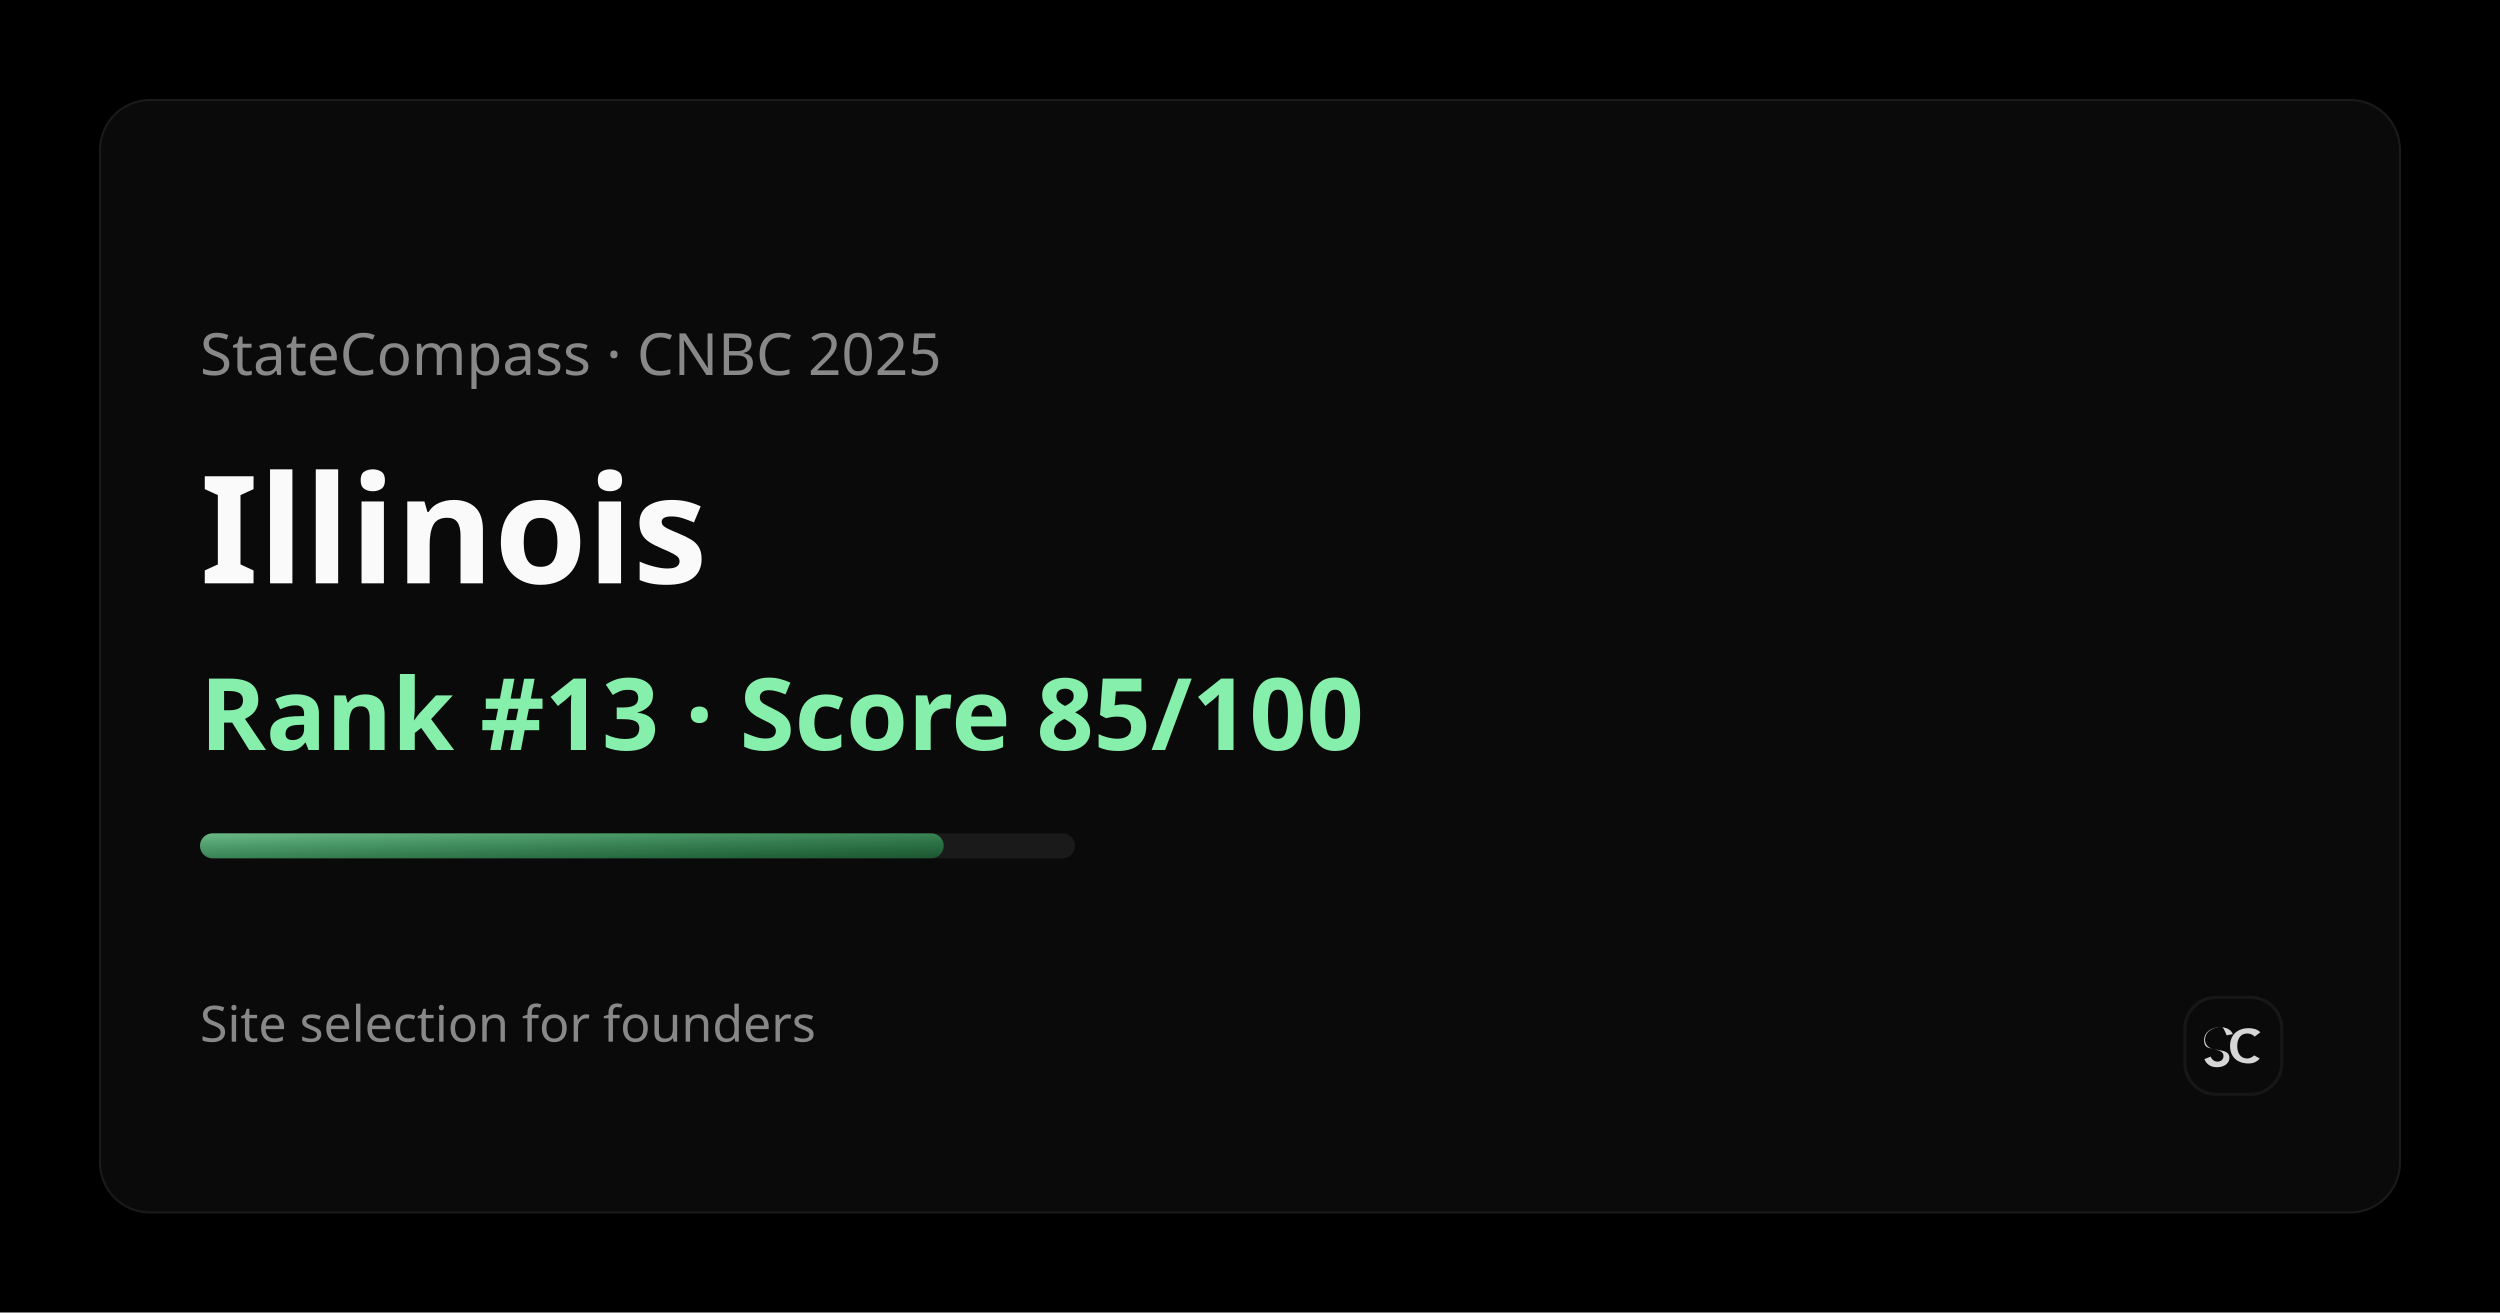
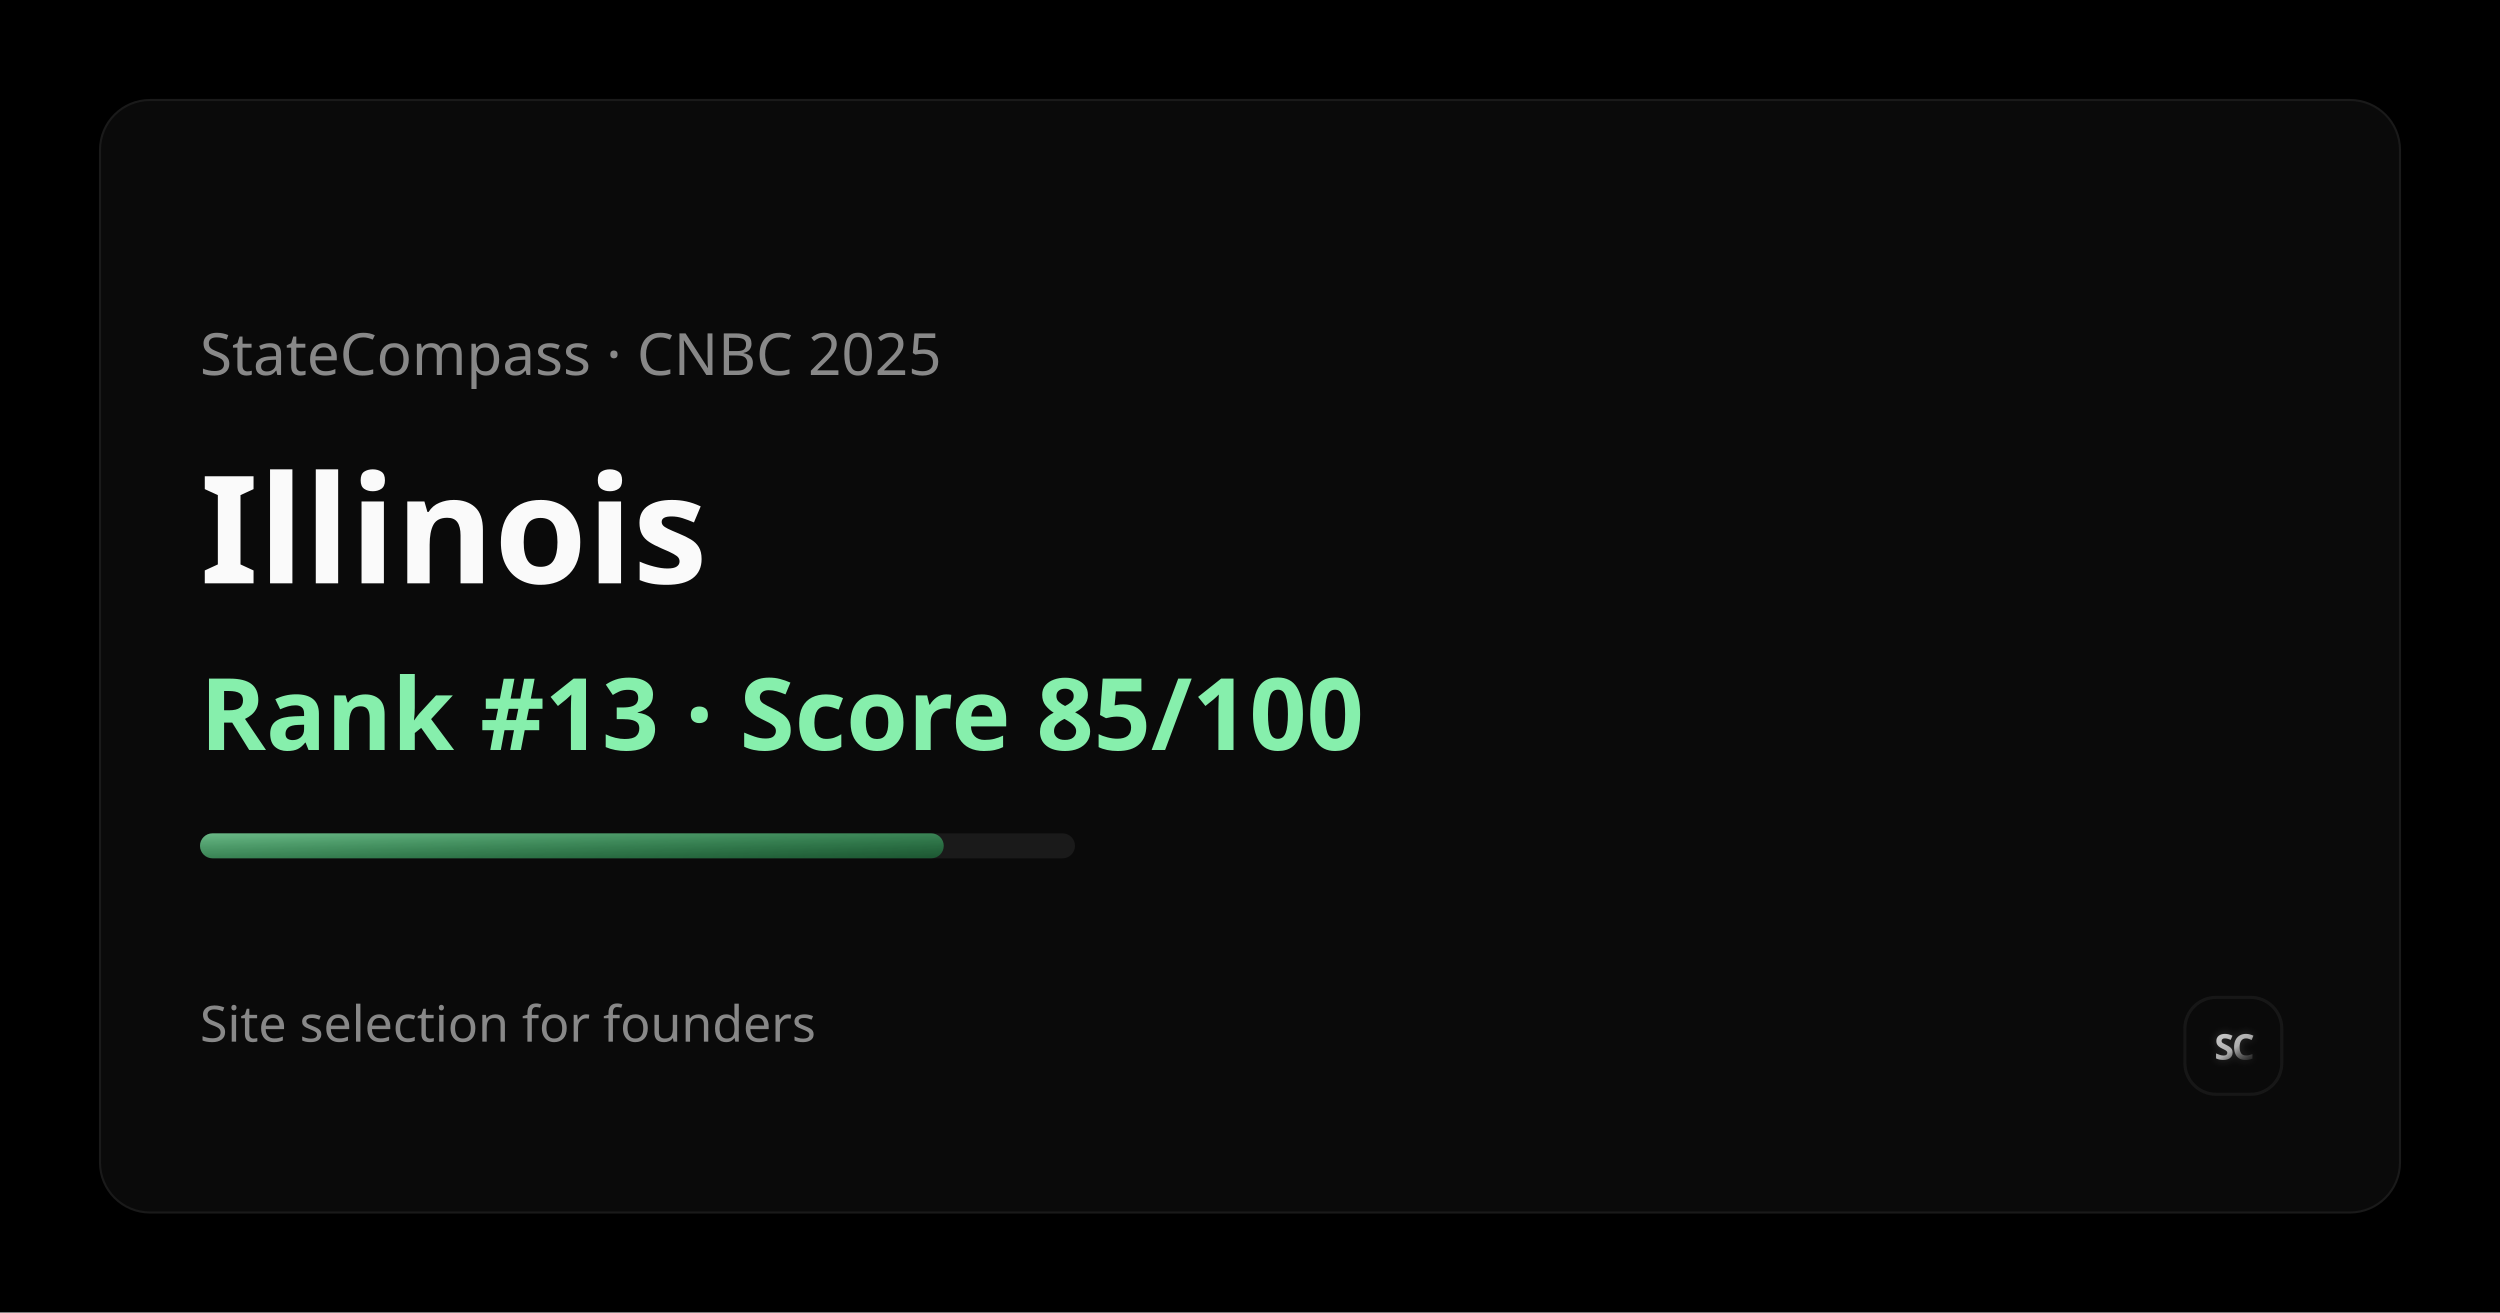
<svg xmlns="http://www.w3.org/2000/svg" width="1200" height="630" viewBox="0 0 1200 630">
  <defs>
    <linearGradient id="og-tier-green" x1="0%" y1="0%" x2="100%" y2="100%">
      <stop offset="0%" stop-color="#86efac" stop-opacity="0.75" />
      <stop offset="100%" stop-color="#22c55e" stop-opacity="0.35" />
    </linearGradient>
  </defs>
  <rect width="1200" height="630" fill="#000000" />
  <rect x="48" y="48" width="1104" height="534" rx="24" fill="#0a0a0a" stroke="#1a1a1a" />
  <text x="96" y="180" fill="#888888" font-family="system-ui,sans-serif" font-size="28">StateCompass · CNBC 2025</text>
  <text x="96" y="280" fill="#fafafa" font-family="system-ui,sans-serif" font-size="72" font-weight="700">Illinois</text>
  <text x="96" y="360" fill="#86efac" font-family="system-ui,sans-serif" font-size="48" font-weight="600">Rank #13 · Score 85/100</text>
  <rect x="96" y="400" width="420" height="12" rx="6" fill="#1a1a1a" />
  <rect x="96" y="400" width="357" height="12" rx="6" fill="url(#og-tier-green)" />
  <text x="96" y="500" fill="#888888" font-family="system-ui,sans-serif" font-size="24">Site selection for founders</text>
+   <defs>
+     <linearGradient id="og-sc-dazzle" x1="0%" y1="0%" x2="100%" y2="100%">
+       <stop offset="0%" stop-color="#ffffff" stop-opacity="0.92" />
+       <stop offset="52%" stop-color="#fafafa" stop-opacity="0.78" />
+       <stop offset="100%" stop-color="#525252" stop-opacity="0.36" />
+     </linearGradient>
+     <filter id="og-sc-glow" x="-100%" y="-100%" width="300%" height="300%" color-interpolation-filters="sRGB">
+       <feGaussianBlur in="SourceAlpha" stdDeviation="2.03" result="blur" />
+       <feFlood flood-color="#ffffff" flood-opacity="0.25" result="glowColor" />
+       <feComposite in="glowColor" in2="blur" operator="in" result="softGlow" />
+       <feMerge>
+         <feMergeNode in="softGlow" />
+         <feMergeNode in="SourceGraphic" />
+       </feMerge>
+     </filter>
+   </defs>
  <g transform="translate(1104, 534)" opacity="0.85">
    <g transform="translate(-56, -56)">
      <rect x="0.75" y="0.75" width="46.50" height="46.50" rx="15.00" fill="#0a0a0a" stroke="#1a1a1a" stroke-width="1.50" />
-       <g transform="translate(24.00,24.00) scale(1.5) translate(-9.35,-7.05)">
-         <path fill="#fafafa" d="M 5.6 1.1 C 2.1 1.1 0.3 2.9 0.3 5.1 C 0.3 6.6 1.2 7.7 3.1 8.1 L 5.7 8.6 C 7.4 8.9 8.1 9.7 8.1 10.9 C 8.1 12.6 6.5 13.9 4.1 13.9 C 2.1 13.9 0.7 12.9 0.1 11.3 L 2.1 10.5 C 2.5 11.5 3.3 12.1 4.3 12.1 C 5.5 12.1 6.2 11.3 6.2 10.3 C 6.2 9.3 5.5 8.7 3.9 8.3 L 1.5 7.7 C 0.1 7.3 0 6.1 0 5.1 C 0 2.9 2 1.1 5.2 1.1 C 7.2 1.1 8.6 1.9 9.2 3.3 L 7.2 3.7 C 6.8 2.7 6.2 1.1 5.6 1.1 Z" />
-         <path fill="#fafafa" d="M 14.3 1.4 C 10.3 1.4 8.3 3.9 8.3 7.1 C 8.3 10.3 10.3 12.7 14.3 12.7 C 15.8 12.7 17 12.1 17.8 11.1 L 16 10.1 C 15.4 10.7 14.6 11.1 13.8 11.1 C 11.6 11.1 10.6 9.3 10.6 7.1 C 10.6 4.9 11.6 3.1 13.8 3.1 C 14.8 3.1 15.6 3.5 16.2 4.1 L 18 2.7 C 17 1.7 15.6 1.4 14.3 1.4 Z" />
-       </g>
+       <text x="24.58" y="24.00" font-family="Sora, system-ui, sans-serif" font-size="17.04" font-weight="700" text-anchor="middle" dominant-baseline="central" letter-spacing="-0.055em" fill="url(#og-sc-dazzle)" filter="url(#og-sc-glow)">SC</text>
    </g>
  </g>
</svg>
